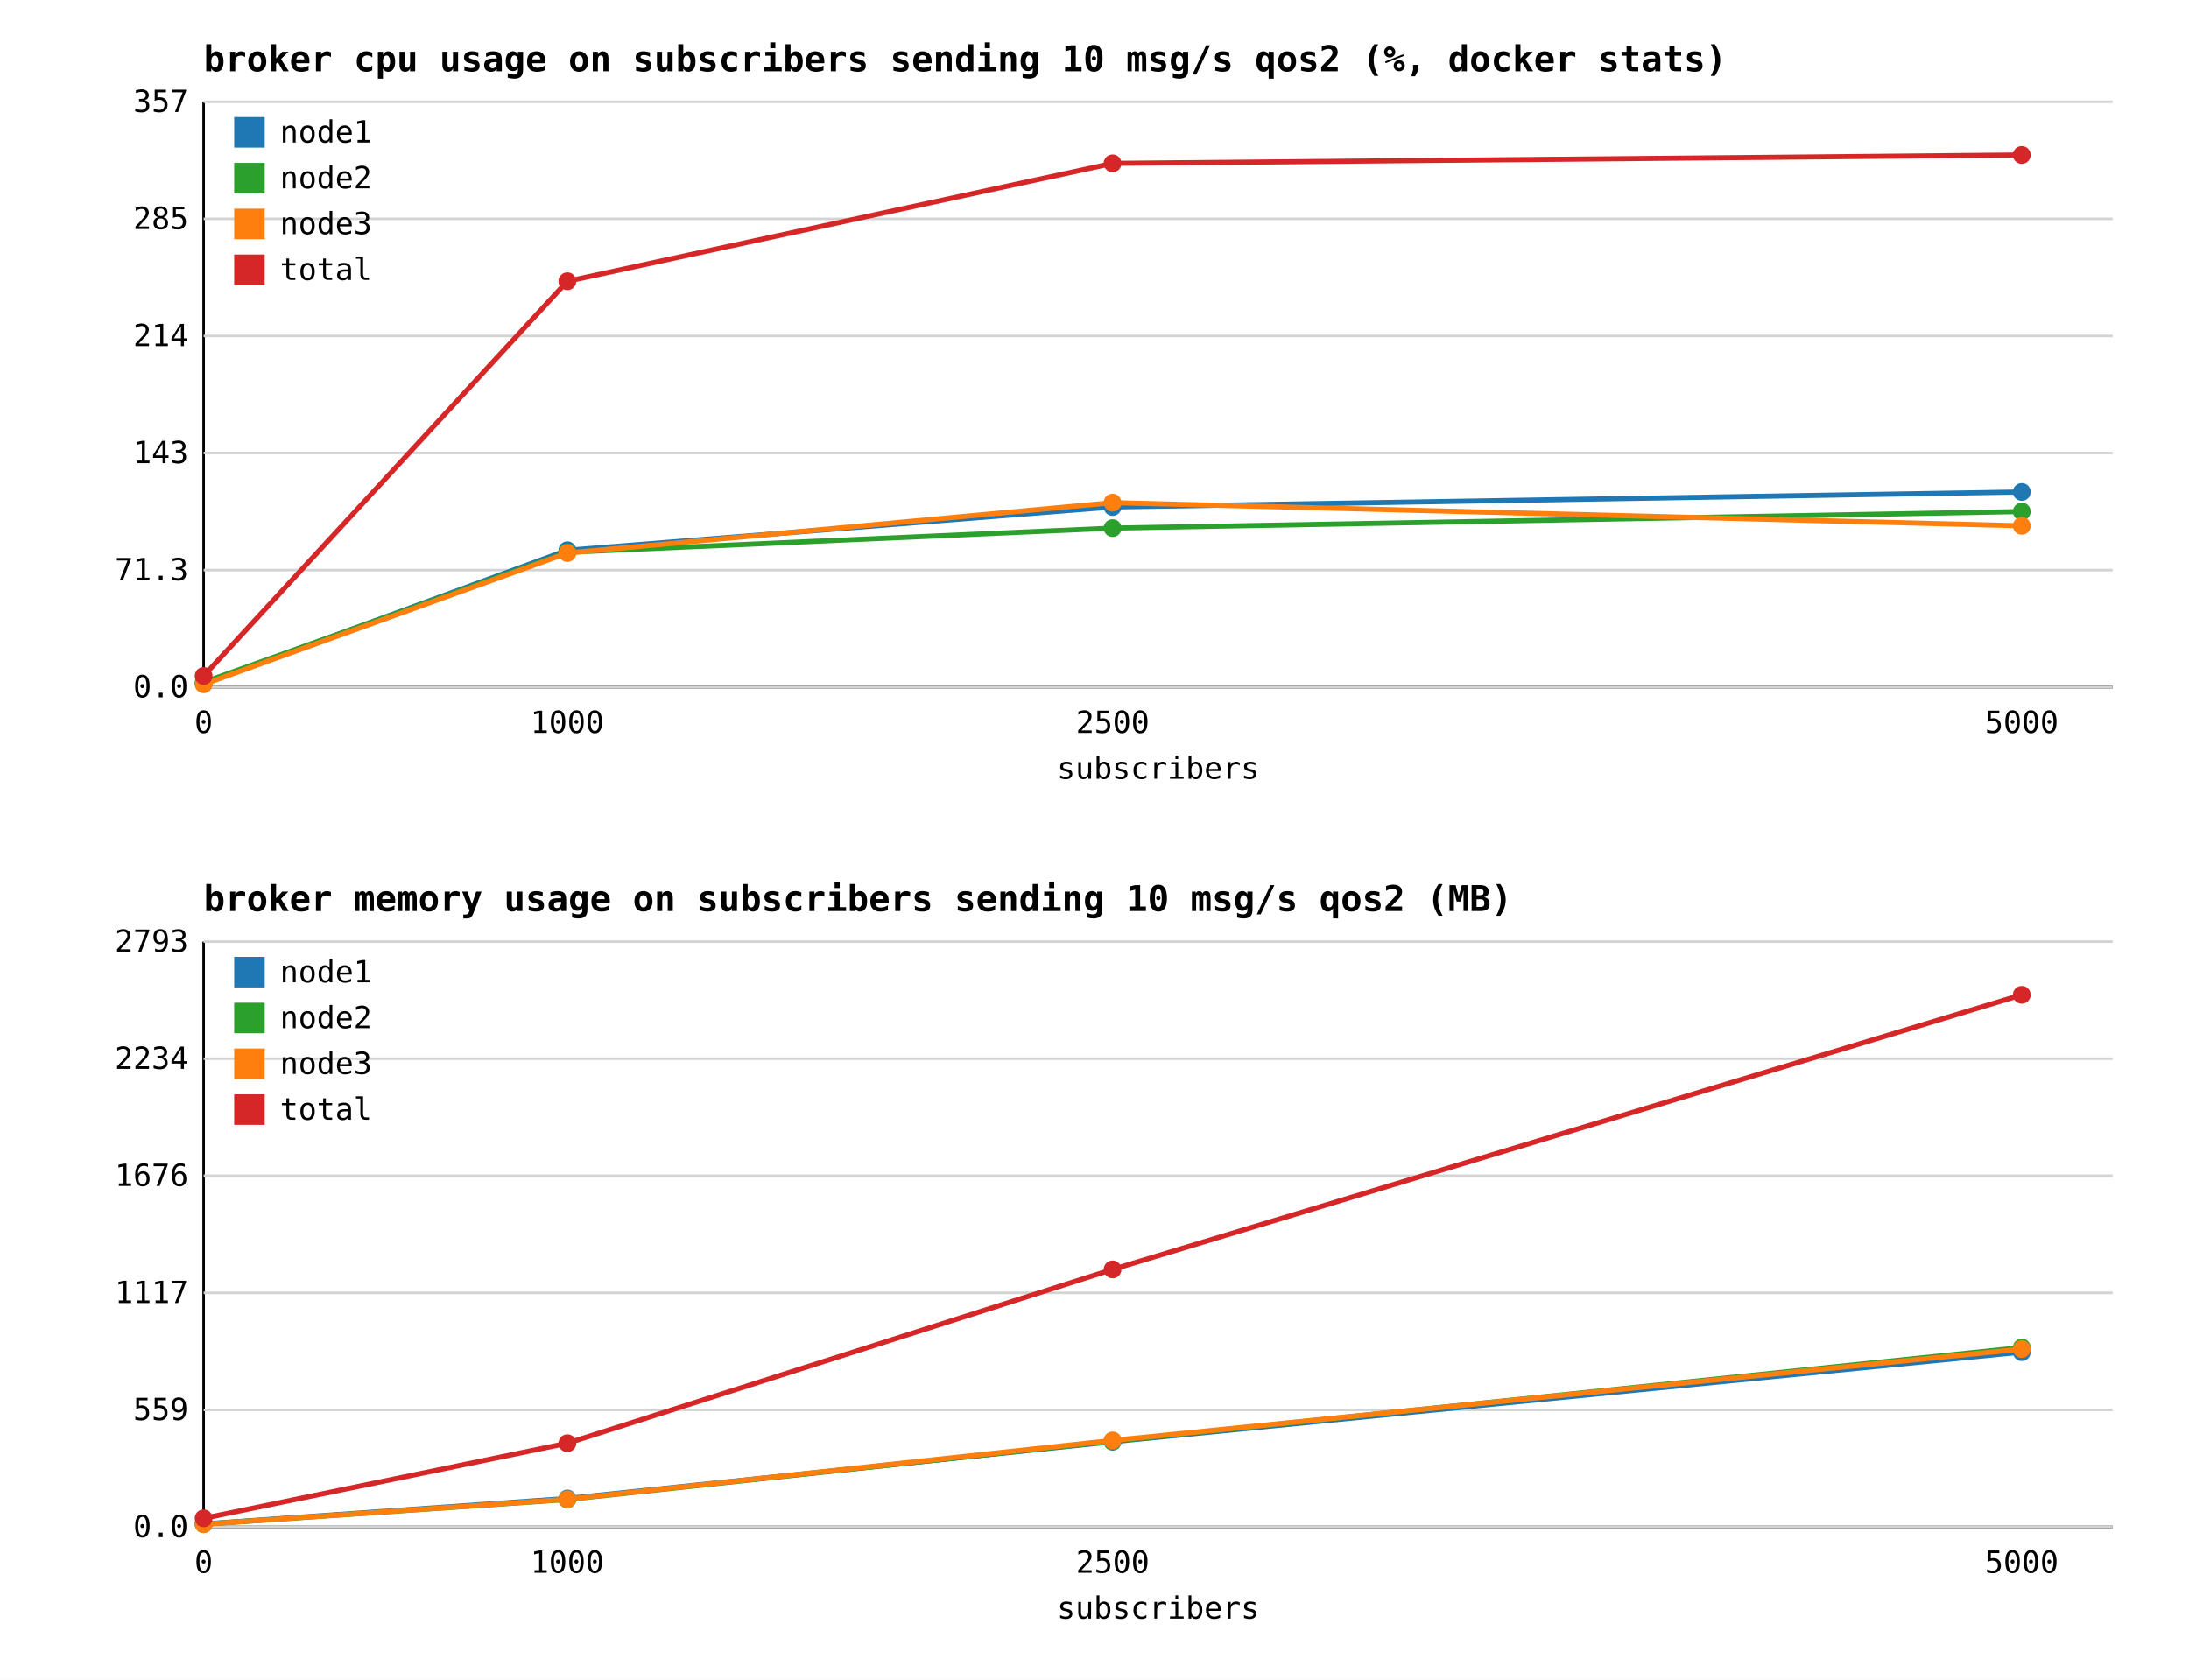
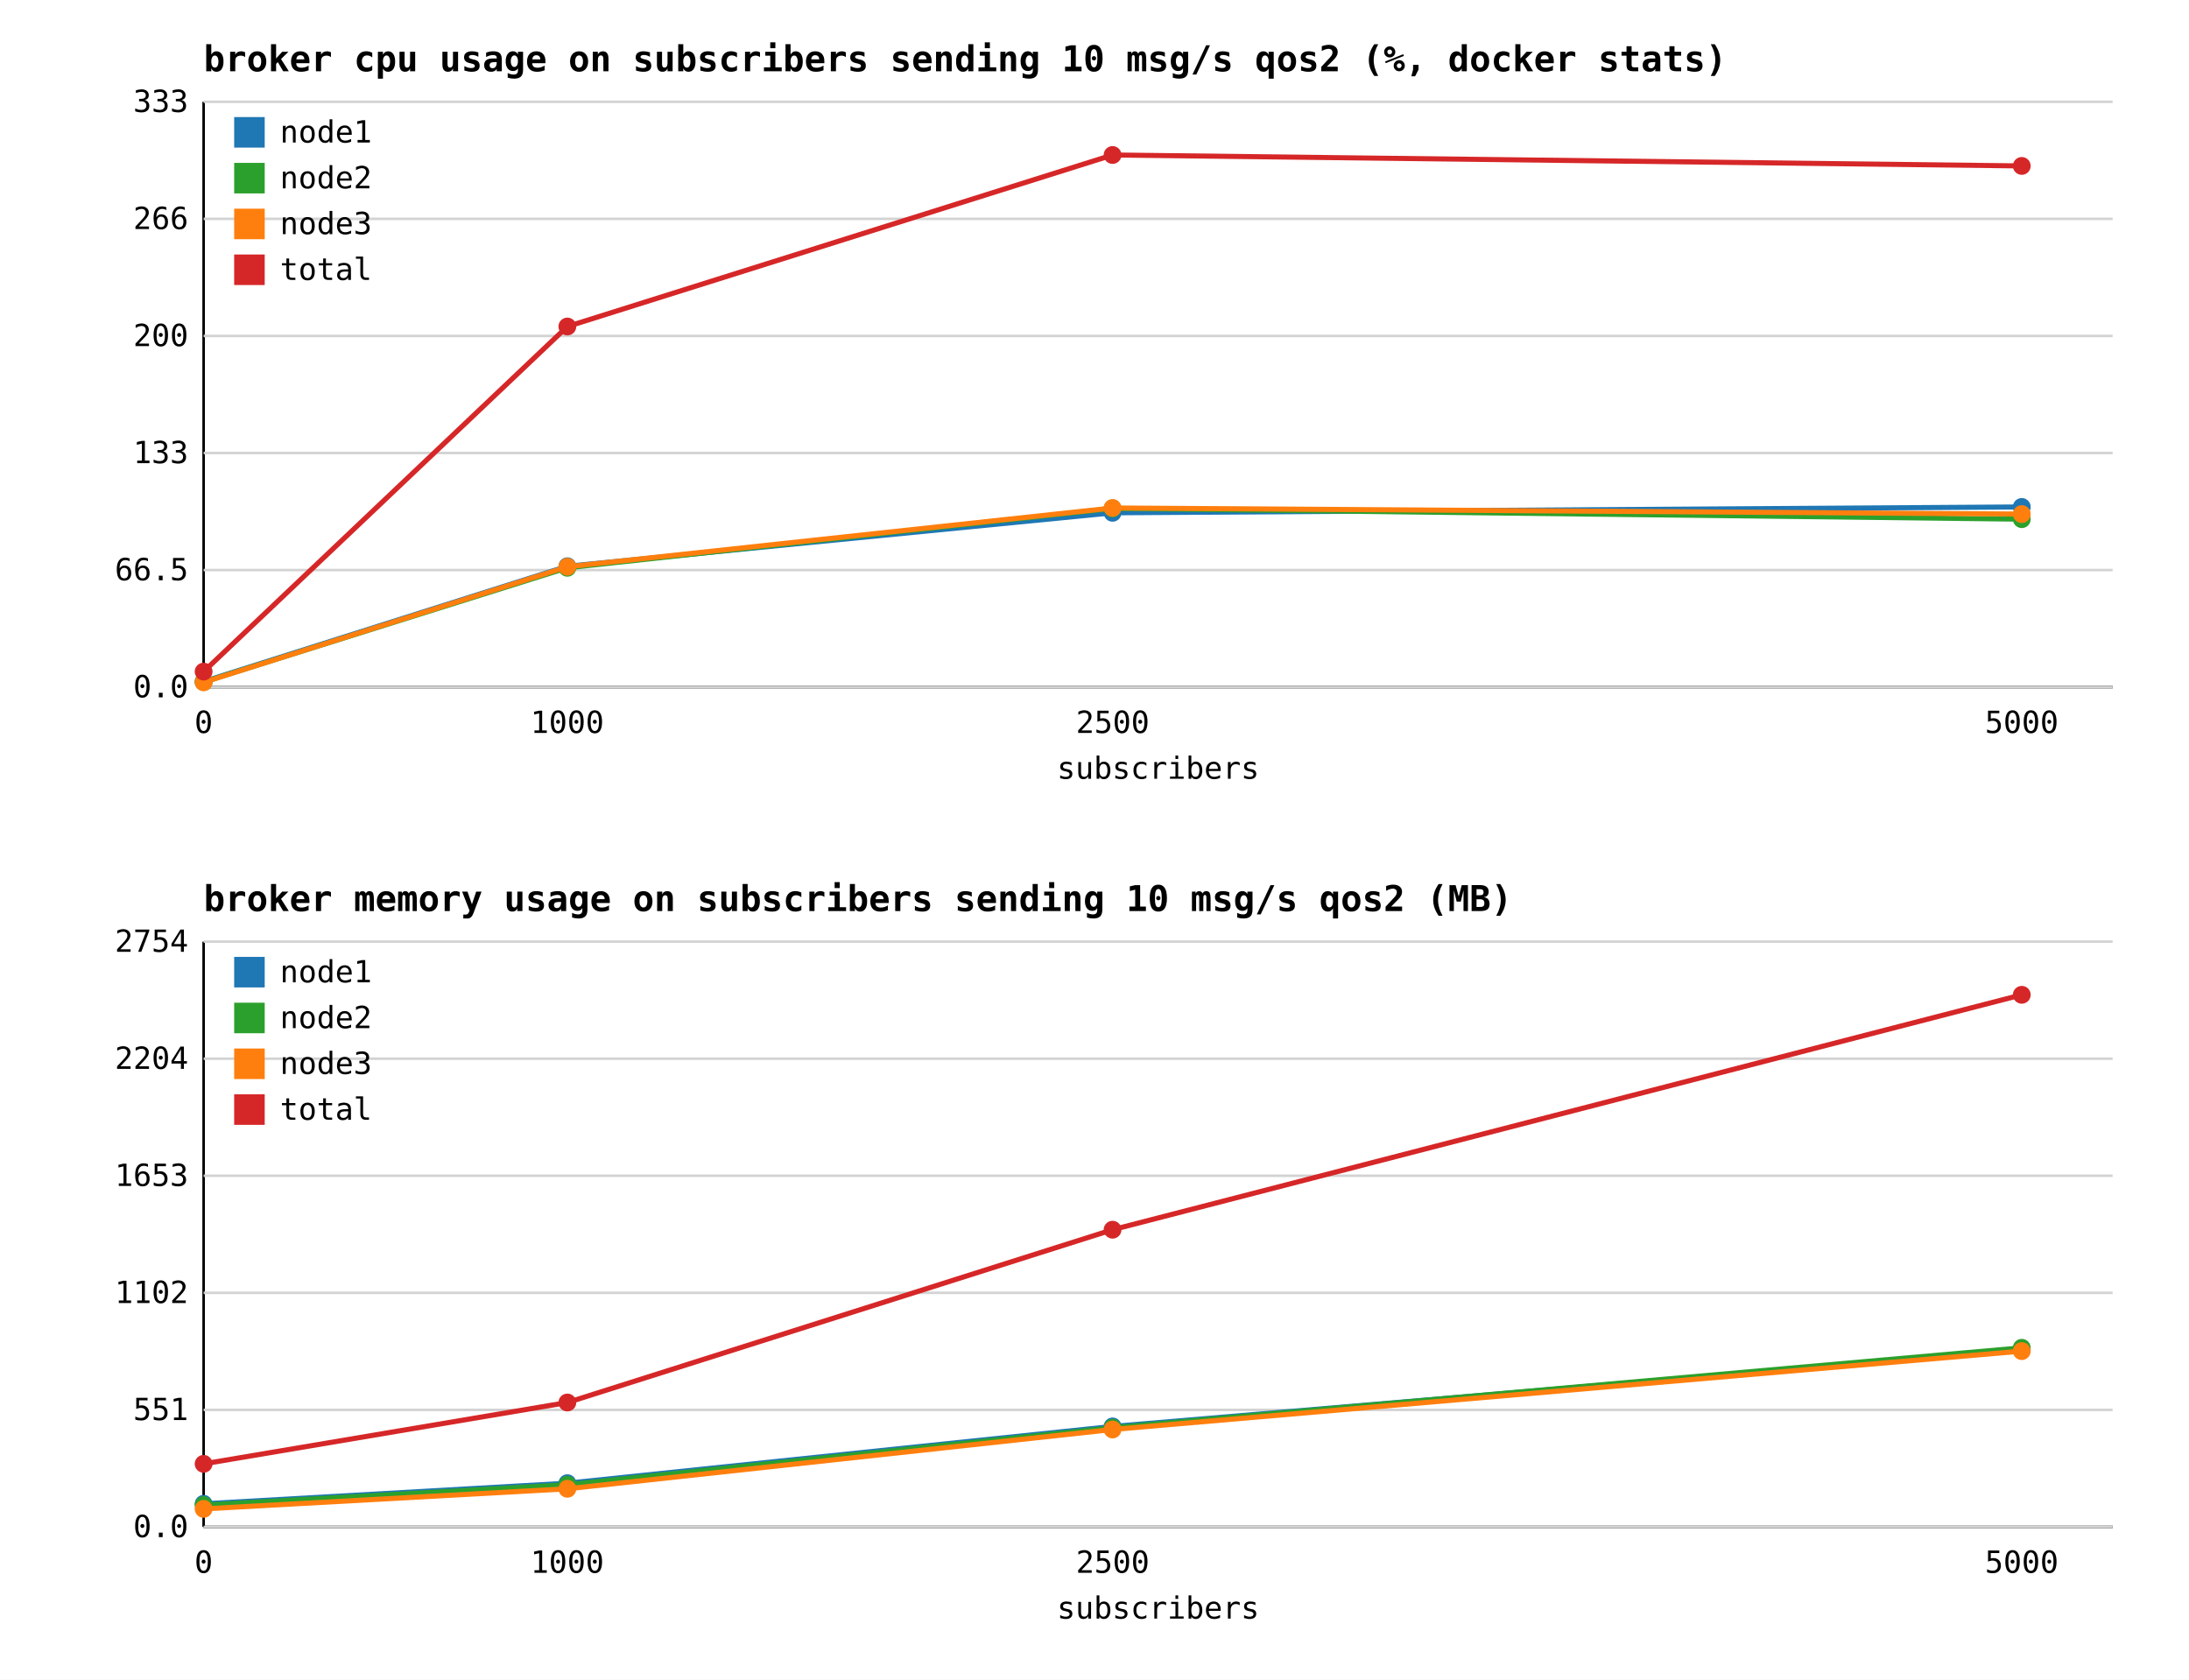
<svg xmlns="http://www.w3.org/2000/svg" width="860" height="660" viewBox="0 0 860 660" font-family="monospace" font-size="12">
  <rect width="860" height="660" fill="white" />
  <text x="80" y="28" font-size="14" font-weight="bold">broker cpu usage on subscribers sending 10 msg/s qos2 (%, docker stats)</text>
  <line x1="80" y1="270" x2="830" y2="270" stroke="black" />
  <line x1="80" y1="40" x2="80" y2="270" stroke="black" />
  <line x1="80" y1="270" x2="830" y2="270" stroke="lightgray" />
  <text x="74" y="274" text-anchor="end">0.0</text>
  <line x1="80" y1="224" x2="830" y2="224" stroke="lightgray" />
-   <text x="74" y="228" text-anchor="end">71.3</text>
+   <text x="74" y="228" text-anchor="end">66.5</text>
  <line x1="80" y1="178" x2="830" y2="178" stroke="lightgray" />
-   <text x="74" y="182" text-anchor="end">143</text>
+   <text x="74" y="182" text-anchor="end">133</text>
  <line x1="80" y1="132" x2="830" y2="132" stroke="lightgray" />
-   <text x="74" y="136" text-anchor="end">214</text>
+   <text x="74" y="136" text-anchor="end">200</text>
  <line x1="80" y1="86" x2="830" y2="86" stroke="lightgray" />
-   <text x="74" y="90" text-anchor="end">285</text>
+   <text x="74" y="90" text-anchor="end">266</text>
  <line x1="80" y1="40" x2="830" y2="40" stroke="lightgray" />
-   <text x="74" y="44" text-anchor="end">357</text>
+   <text x="74" y="44" text-anchor="end">333</text>
  <text x="80" y="288" text-anchor="middle">0</text>
  <text x="222.857" y="288" text-anchor="middle">1000</text>
  <text x="437.143" y="288" text-anchor="middle">2500</text>
  <text x="794.286" y="288" text-anchor="middle">5000</text>
  <text x="455" y="306" text-anchor="middle">subscribers</text>
-   <polyline points="80.0,268.6 222.9,216.2 437.1,199.2 794.3,193.3" fill="none" stroke="#1f77b4" stroke-width="2" />
-   <circle cx="80.0" cy="268.6" r="3.5" fill="#1f77b4" />
-   <circle cx="222.9" cy="216.2" r="3.5" fill="#1f77b4" />
-   <circle cx="437.1" cy="199.2" r="3.5" fill="#1f77b4" />
-   <circle cx="794.3" cy="193.3" r="3.5" fill="#1f77b4" />
+   <polyline points="80.0,267.8 222.9,222.5 437.1,201.5 794.3,199.2" fill="none" stroke="#1f77b4" stroke-width="2" />
+   <circle cx="80.0" cy="267.8" r="3.5" fill="#1f77b4" />
+   <circle cx="222.9" cy="222.5" r="3.5" fill="#1f77b4" />
+   <circle cx="437.1" cy="201.5" r="3.5" fill="#1f77b4" />
+   <circle cx="794.3" cy="199.2" r="3.5" fill="#1f77b4" />
  <rect x="92" y="46" width="12" height="12" fill="#1f77b4" />
  <text x="110" y="56">node1</text>
-   <polyline points="80.0,268.1 222.9,217.0 437.1,207.5 794.3,201.0" fill="none" stroke="#2ca02c" stroke-width="2" />
-   <circle cx="80.0" cy="268.1" r="3.5" fill="#2ca02c" />
-   <circle cx="222.9" cy="217.0" r="3.5" fill="#2ca02c" />
-   <circle cx="437.1" cy="207.5" r="3.5" fill="#2ca02c" />
-   <circle cx="794.3" cy="201.0" r="3.5" fill="#2ca02c" />
+   <polyline points="80.0,268.0 222.9,223.1 437.1,199.8 794.3,204.0" fill="none" stroke="#2ca02c" stroke-width="2" />
+   <circle cx="80.0" cy="268.0" r="3.5" fill="#2ca02c" />
+   <circle cx="222.9" cy="223.1" r="3.5" fill="#2ca02c" />
+   <circle cx="437.1" cy="199.8" r="3.5" fill="#2ca02c" />
+   <circle cx="794.3" cy="204.0" r="3.5" fill="#2ca02c" />
  <rect x="92" y="64" width="12" height="12" fill="#2ca02c" />
  <text x="110" y="74">node2</text>
-   <polyline points="80.0,268.9 222.9,217.3 437.1,197.5 794.3,206.6" fill="none" stroke="#ff7f0e" stroke-width="2" />
-   <circle cx="80.0" cy="268.9" r="3.5" fill="#ff7f0e" />
-   <circle cx="222.9" cy="217.3" r="3.5" fill="#ff7f0e" />
-   <circle cx="437.1" cy="197.5" r="3.5" fill="#ff7f0e" />
-   <circle cx="794.3" cy="206.6" r="3.5" fill="#ff7f0e" />
+   <polyline points="80.0,268.1 222.9,222.7 437.1,199.6 794.3,202.0" fill="none" stroke="#ff7f0e" stroke-width="2" />
+   <circle cx="80.0" cy="268.1" r="3.5" fill="#ff7f0e" />
+   <circle cx="222.9" cy="222.7" r="3.5" fill="#ff7f0e" />
+   <circle cx="437.1" cy="199.6" r="3.5" fill="#ff7f0e" />
+   <circle cx="794.3" cy="202.0" r="3.5" fill="#ff7f0e" />
  <rect x="92" y="82" width="12" height="12" fill="#ff7f0e" />
  <text x="110" y="92">node3</text>
-   <polyline points="80.0,265.6 222.9,110.5 437.1,64.2 794.3,60.9" fill="none" stroke="#d62728" stroke-width="2" />
-   <circle cx="80.0" cy="265.6" r="3.5" fill="#d62728" />
-   <circle cx="222.9" cy="110.5" r="3.5" fill="#d62728" />
-   <circle cx="437.1" cy="64.2" r="3.5" fill="#d62728" />
-   <circle cx="794.3" cy="60.9" r="3.5" fill="#d62728" />
+   <polyline points="80.0,263.9 222.9,128.3 437.1,60.9 794.3,65.2" fill="none" stroke="#d62728" stroke-width="2" />
+   <circle cx="80.0" cy="263.9" r="3.5" fill="#d62728" />
+   <circle cx="222.9" cy="128.3" r="3.5" fill="#d62728" />
+   <circle cx="437.1" cy="60.9" r="3.5" fill="#d62728" />
+   <circle cx="794.3" cy="65.2" r="3.5" fill="#d62728" />
  <rect x="92" y="100" width="12" height="12" fill="#d62728" />
  <text x="110" y="110">total</text>
  <text x="80" y="358" font-size="14" font-weight="bold">broker memory usage on subscribers sending 10 msg/s qos2 (MB)</text>
  <line x1="80" y1="600" x2="830" y2="600" stroke="black" />
  <line x1="80" y1="370" x2="80" y2="600" stroke="black" />
  <line x1="80" y1="600" x2="830" y2="600" stroke="lightgray" />
  <text x="74" y="604" text-anchor="end">0.0</text>
  <line x1="80" y1="554" x2="830" y2="554" stroke="lightgray" />
-   <text x="74" y="558" text-anchor="end">559</text>
+   <text x="74" y="558" text-anchor="end">551</text>
  <line x1="80" y1="508" x2="830" y2="508" stroke="lightgray" />
-   <text x="74" y="512" text-anchor="end">1117</text>
+   <text x="74" y="512" text-anchor="end">1102</text>
  <line x1="80" y1="462" x2="830" y2="462" stroke="lightgray" />
-   <text x="74" y="466" text-anchor="end">1676</text>
+   <text x="74" y="466" text-anchor="end">1653</text>
  <line x1="80" y1="416" x2="830" y2="416" stroke="lightgray" />
-   <text x="74" y="420" text-anchor="end">2234</text>
+   <text x="74" y="420" text-anchor="end">2204</text>
  <line x1="80" y1="370" x2="830" y2="370" stroke="lightgray" />
-   <text x="74" y="374" text-anchor="end">2793</text>
+   <text x="74" y="374" text-anchor="end">2754</text>
  <text x="80" y="618" text-anchor="middle">0</text>
  <text x="222.857" y="618" text-anchor="middle">1000</text>
  <text x="437.143" y="618" text-anchor="middle">2500</text>
  <text x="794.286" y="618" text-anchor="middle">5000</text>
  <text x="455" y="636" text-anchor="middle">subscribers</text>
-   <polyline points="80.0,598.8 222.9,588.8 437.1,566.5 794.3,531.3" fill="none" stroke="#1f77b4" stroke-width="2" />
-   <circle cx="80.0" cy="598.8" r="3.5" fill="#1f77b4" />
-   <circle cx="222.9" cy="588.8" r="3.5" fill="#1f77b4" />
-   <circle cx="437.1" cy="566.5" r="3.5" fill="#1f77b4" />
-   <circle cx="794.3" cy="531.3" r="3.5" fill="#1f77b4" />
+   <polyline points="80.0,590.9 222.9,582.8 437.1,560.5 794.3,530.4" fill="none" stroke="#1f77b4" stroke-width="2" />
+   <circle cx="80.0" cy="590.9" r="3.5" fill="#1f77b4" />
+   <circle cx="222.9" cy="582.8" r="3.5" fill="#1f77b4" />
+   <circle cx="437.1" cy="560.5" r="3.5" fill="#1f77b4" />
+   <circle cx="794.3" cy="530.4" r="3.5" fill="#1f77b4" />
  <rect x="92" y="376" width="12" height="12" fill="#1f77b4" />
  <text x="110" y="386">node1</text>
-   <polyline points="80.0,598.9 222.9,589.2 437.1,566.3 794.3,529.5" fill="none" stroke="#2ca02c" stroke-width="2" />
-   <circle cx="80.0" cy="598.9" r="3.5" fill="#2ca02c" />
-   <circle cx="222.9" cy="589.2" r="3.5" fill="#2ca02c" />
-   <circle cx="437.1" cy="566.3" r="3.5" fill="#2ca02c" />
-   <circle cx="794.3" cy="529.5" r="3.5" fill="#2ca02c" />
+   <polyline points="80.0,591.4 222.9,583.4 437.1,561.0 794.3,529.6" fill="none" stroke="#2ca02c" stroke-width="2" />
+   <circle cx="80.0" cy="591.4" r="3.5" fill="#2ca02c" />
+   <circle cx="222.9" cy="583.4" r="3.5" fill="#2ca02c" />
+   <circle cx="437.1" cy="561.0" r="3.5" fill="#2ca02c" />
+   <circle cx="794.3" cy="529.6" r="3.5" fill="#2ca02c" />
  <rect x="92" y="394" width="12" height="12" fill="#2ca02c" />
  <text x="110" y="404">node2</text>
-   <polyline points="80.0,598.9 222.9,589.1 437.1,566.0 794.3,530.1" fill="none" stroke="#ff7f0e" stroke-width="2" />
-   <circle cx="80.0" cy="598.9" r="3.5" fill="#ff7f0e" />
-   <circle cx="222.9" cy="589.1" r="3.5" fill="#ff7f0e" />
-   <circle cx="437.1" cy="566.0" r="3.5" fill="#ff7f0e" />
-   <circle cx="794.3" cy="530.1" r="3.5" fill="#ff7f0e" />
+   <polyline points="80.0,592.9 222.9,585.0 437.1,561.7 794.3,530.9" fill="none" stroke="#ff7f0e" stroke-width="2" />
+   <circle cx="80.0" cy="592.9" r="3.5" fill="#ff7f0e" />
+   <circle cx="222.9" cy="585.0" r="3.5" fill="#ff7f0e" />
+   <circle cx="437.1" cy="561.7" r="3.5" fill="#ff7f0e" />
+   <circle cx="794.3" cy="530.9" r="3.5" fill="#ff7f0e" />
  <rect x="92" y="412" width="12" height="12" fill="#ff7f0e" />
  <text x="110" y="422">node3</text>
-   <polyline points="80.0,596.6 222.9,567.1 437.1,498.8 794.3,390.9" fill="none" stroke="#d62728" stroke-width="2" />
-   <circle cx="80.0" cy="596.6" r="3.5" fill="#d62728" />
-   <circle cx="222.9" cy="567.1" r="3.5" fill="#d62728" />
-   <circle cx="437.1" cy="498.8" r="3.5" fill="#d62728" />
+   <polyline points="80.0,575.2 222.9,551.1 437.1,483.2 794.3,390.9" fill="none" stroke="#d62728" stroke-width="2" />
+   <circle cx="80.0" cy="575.2" r="3.5" fill="#d62728" />
+   <circle cx="222.9" cy="551.1" r="3.5" fill="#d62728" />
+   <circle cx="437.1" cy="483.2" r="3.5" fill="#d62728" />
  <circle cx="794.3" cy="390.9" r="3.5" fill="#d62728" />
  <rect x="92" y="430" width="12" height="12" fill="#d62728" />
  <text x="110" y="440">total</text>
</svg>
